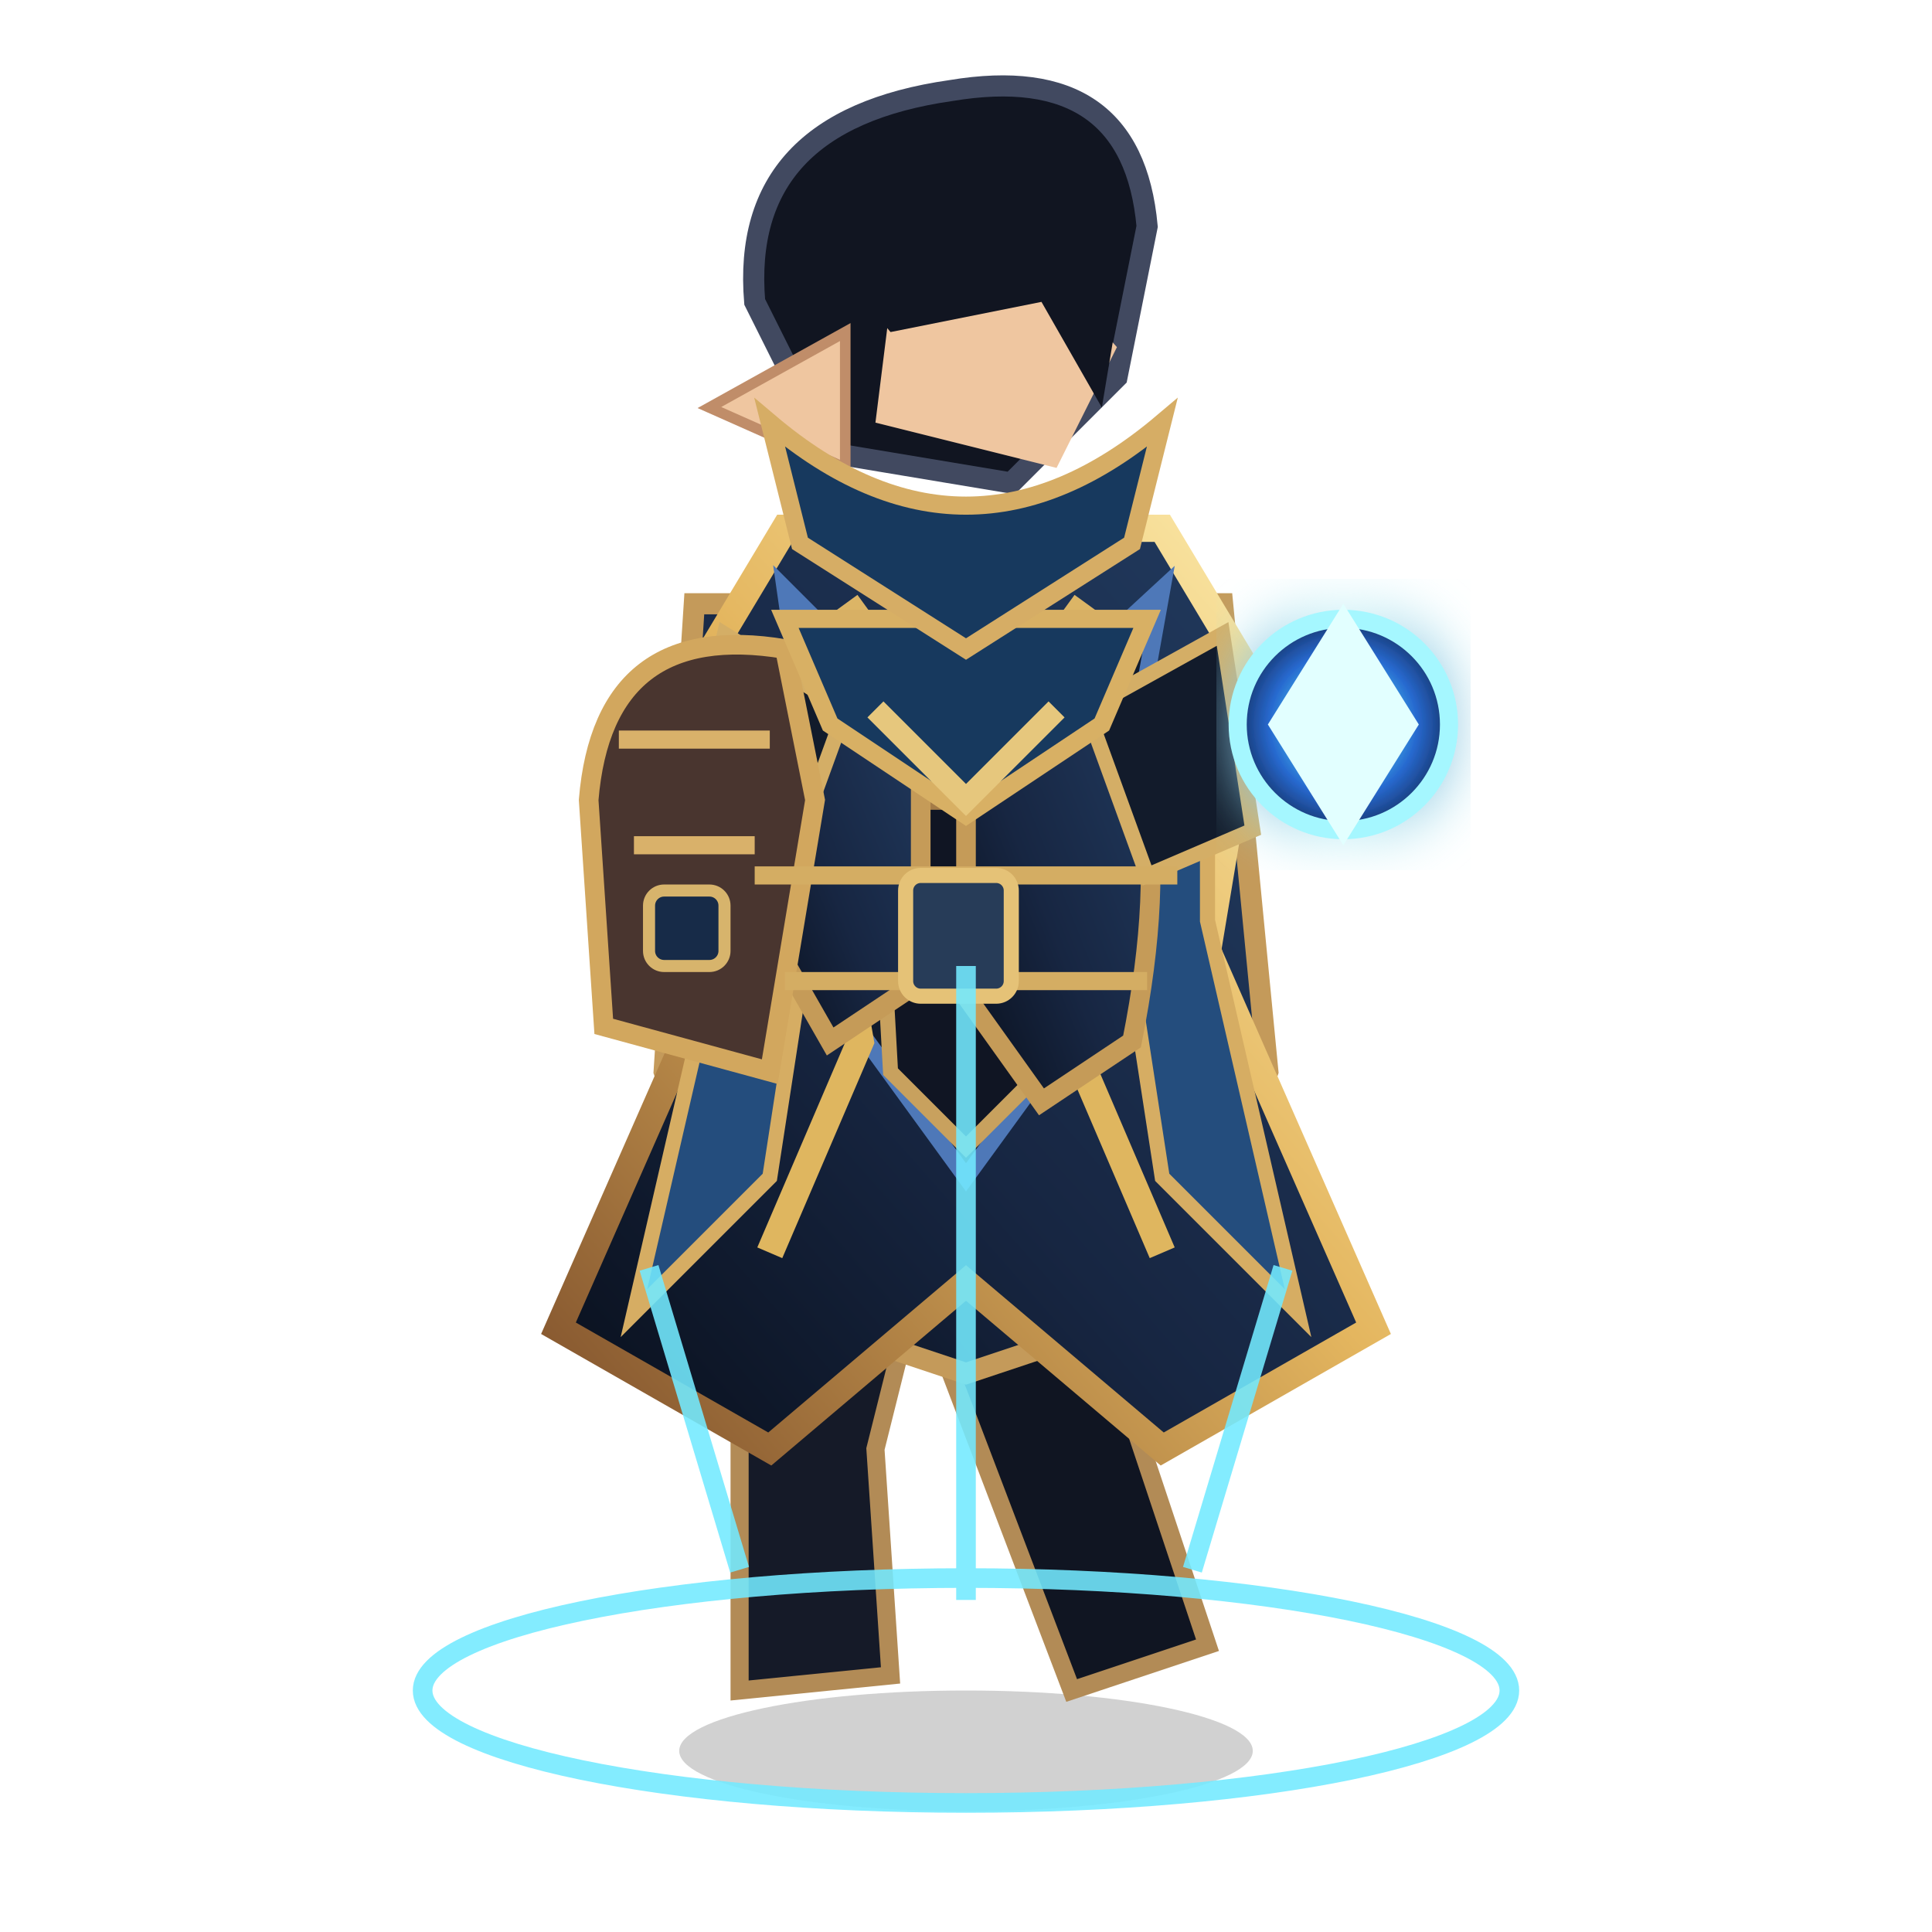
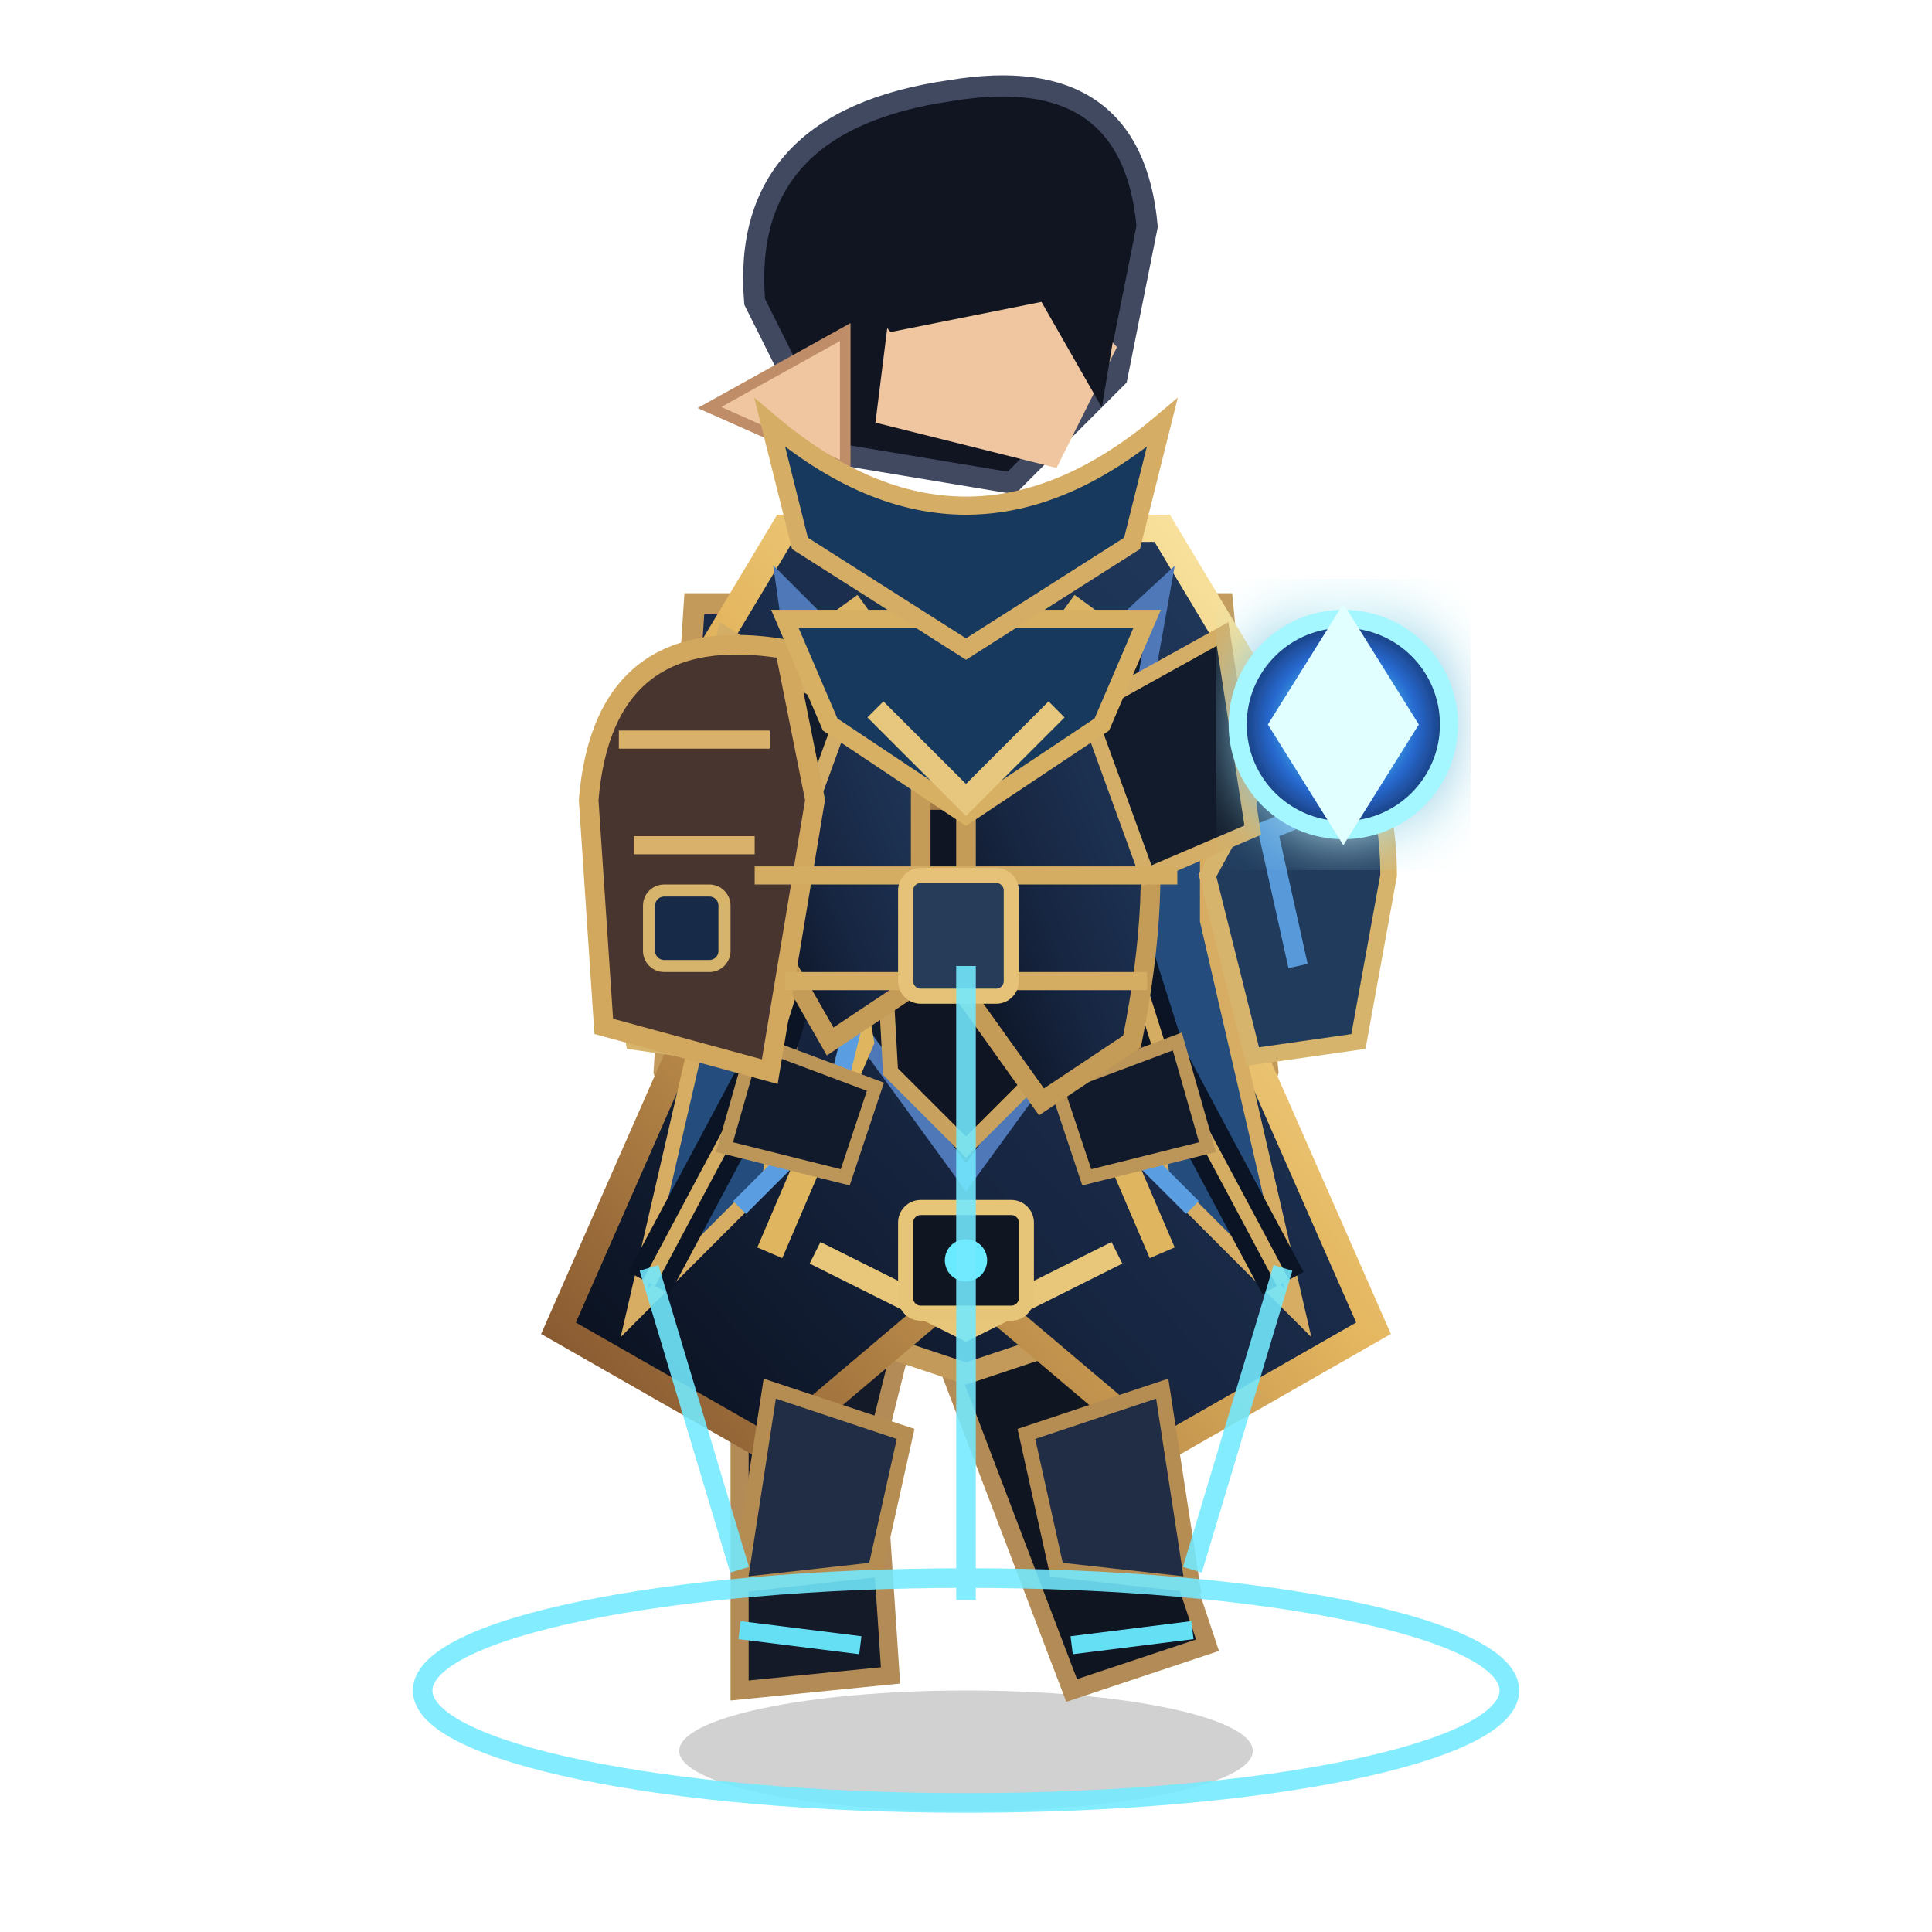
<svg xmlns="http://www.w3.org/2000/svg" width="128" height="128" viewBox="0 0 128 128" role="img" aria-label="Researcher right menuEnter frame 7">
  <defs>
    <linearGradient id="coat" x1="0" y1="0" x2="1" y2="1">
      <stop offset="0" stop-color="#223c61" />
      <stop offset=".58" stop-color="#172642" />
      <stop offset="1" stop-color="#090f1b" />
    </linearGradient>
    <linearGradient id="gold" x1="0" y1="0" x2="1" y2="1">
      <stop stop-color="#fff0b2" />
      <stop offset=".45" stop-color="#e4b65f" />
      <stop offset="1" stop-color="#80512c" />
    </linearGradient>
    <radialGradient id="orb">
      <stop stop-color="#f0ffff" />
      <stop offset=".25" stop-color="#55e9ff" />
      <stop offset=".7" stop-color="#2769cf" />
      <stop offset="1" stop-color="#18366e" />
    </radialGradient>
    <linearGradient id="skin" x1="0" y1="0" x2="1" y2="1">
      <stop stop-color="#ffe0bd" />
      <stop offset="1" stop-color="#efc6a0" />
    </linearGradient>
    <filter id="glow">
      <feGaussianBlur stdDeviation="2.1" result="b" />
      <feMerge>
        <feMergeNode in="b" />
        <feMergeNode in="SourceGraphic" />
      </feMerge>
    </filter>
  </defs>
  <ellipse cx="64" cy="116" rx="19" ry="4" fill="#000" opacity=".18" />
  <g opacity="1">
    <g transform="translate(128 0) scale(-1 1)">
      <g transform="translate(0 0)">
        <path d="M55 74 L53 94 L48 109 L57 112 L65 91 L66 75 Z" fill="#101522" stroke="#b28b56" stroke-width="1.2" />
        <path d="M65 76 L70 96 L69 111 L79 112 L79 94 L74 74 Z" fill="#151a28" stroke="#b28b56" stroke-width="1.2" />
        <path d="M47 40 L82 40 L84 71 L79 86 L64 91 L49 86 L44 71 Z" fill="url(#coat)" stroke="#c49a5a" stroke-width="1.4" />
        <path d="M51 35 L76 35 L82 45 L80 63 L91 88 L77 96 L64 85 L51 96 L37 88 L48 63 L45 45 Z" fill="url(#coat)" stroke="url(#gold)" stroke-width="1.8" />
        <path d="M51 39 L64 51 L76 39 L72 67 L64 78 L56 67 Z" fill="#101b2d" stroke="#4e78b8" stroke-width="1.1" />
        <path d="M48 49 L55 52 L51 78 L42 87 L48 61 Z M78 49 L73 52 L77 78 L86 87 L80 61 Z" fill="#244d7d" stroke="#d6ad63" stroke-width="1" />
        <path d="M56 40 L64 51 L72 40" fill="none" stroke="#dcb566" stroke-width="2" />
        <path d="M58 53 L70 53 L69 71 L64 76 L59 71 Z" fill="#101523" stroke="#c8a15e" stroke-width="1" />
        <path d="M53 46 L57 69 L51 83 M75 46 L71 69 L77 83" fill="none" stroke="#dfb65f" stroke-width="1.8" />
        <path d="M47 53 L81 53" stroke="#a47b47" stroke-width="1.3" />
+         <path d="M47 44 L57 51 L51 70 L43 85 M81 44 L71 51 L77 70 L85 85" fill="none" stroke="#0a1425" stroke-width="3.1" />
+         <path d="M47 44 L57 51 L51 70 L43 85 M81 44 L71 51 L77 70 L85 85" fill="none" stroke="#d4ad63" stroke-width=".9" />
+         <path d="M54 54 L59 58 L55 74 L49 80 M74 54 L69 58 L73 74 L79 80" fill="none" stroke="#5b9de1" stroke-width="1.2" />
+         <path d="M54 83 L64 88 L74 83" fill="none" stroke="#e8c77b" stroke-width="1.6" />
+         <rect x="60" y="80" width="8" height="7" rx="1" fill="#101522" stroke="#e7c578" stroke-width="1" />
+         <circle cx="64" cy="83.5" r="1.4" fill="#69eaff" />
+         <path d="M42 47 Q36 49 36 58 L38 69 L45 70 L48 58 Z" fill="#213b5d" stroke="#d7b46c" stroke-width="1.1" />
+         <path d="M39 53 L44 55 L42 64" fill="none" stroke="#5799d9" stroke-width="1.3" />
+         <path d="M81 47 Q88 49 88 58 L86 69 L79 70 L76 58 Z" fill="#172944" stroke="#d7b46c" stroke-width="1.1" />
+         <path d="M80 54 L85 56 L83 64" fill="none" stroke="#5799d9" stroke-width="1.3" />
+         <path d="M50 69 L58 72 L56 78 L48 76 Z M70 72 L78 69 L80 76 L72 78 Z" fill="#111a2a" stroke="#bc9558" stroke-width=".9" />
+         <path d="M51 92 L60 95 L58 104 L49 105 Z M68 95 L77 92 L79 105 L70 104 Z" fill="#202d44" stroke="#b58d53" stroke-width="1" />
+         <path d="M49 108 L57 109 M71 109 L79 108" stroke="#64dff4" stroke-width="1.2" />
        <path d="M58 42 Q49 49 53 69 L59 73 L64 66 L64 49 Z" fill="url(#coat)" stroke="#c59b58" stroke-width="1.3" />
        <path d="M70 43 Q80 48 77 62 L73 69 L67 65 L67 50 Z" fill="url(#coat)" stroke="#c59b58" stroke-width="1.3" />
        <path d="M47 42 L56 47 L52 58 L45 55 Z M80 42 L72 47 L76 58 L83 55 Z" fill="#121b2b" stroke="#d4ae66" stroke-width="1" />
        <path d="M76 43 Q88 41 89 53 L88 68 L77 71 L74 53 Z" fill="#49352f" stroke="#d2a75e" stroke-width="1.3" />
        <path d="M77 49 L87 49 M78 56 L86 56" stroke="#d9b16a" stroke-width="1.2" />
        <rect x="80" y="59" width="5" height="5" rx="1" fill="#172b48" stroke="#d7b46c" stroke-width=".8" />
        <path d="M52 41 L76 41 L73 48 L64 54 L55 48 Z" fill="#17395e" stroke="#d8b064" stroke-width="1.2" />
        <path d="M58 47 L64 53 L70 47" fill="none" stroke="#e6c77d" stroke-width="1.5" />
        <path d="M50 58 L78 58 M52 65 L76 65" stroke="#d4ad63" stroke-width="1.2" />
        <rect x="61" y="58" width="7" height="8" rx="1" fill="#273c58" stroke="#e5c277" stroke-width="1" />
        <path d="M52 15 Q53 4 65 6 Q79 8 78 20 L73 30 L61 32 L54 25 Z" fill="#111521" stroke="#414960" stroke-width="1.4" />
        <path d="M72 22 L81 27 L72 31 Z" fill="#efc6a0" stroke="#c08d69" stroke-width=".7" />
        <path d="M54 23 Q60 16 69 20 L70 28 L58 31 Z" fill="#efc6a0" />
        <path d="M53 15 Q63 5 74 16 L69 22 L59 20 L55 27 Z" fill="#111521" />
        <path d="M51 28 Q64 39 77 28 L75 36 L64 43 L53 36 Z" fill="#17395e" stroke="#d6ad65" stroke-width="1.2" />
        <g filter="url(#glow)">
          <circle cx="39" cy="48" r="7" fill="url(#orb)" stroke="#a5f7ff" stroke-width="1.2" />
          <path d="M34 48 L39 40 L44 48 L39 56 Z" fill="#e2ffff" />
        </g>
      </g>
    </g>
    <g fill="none" stroke="#72eaff" stroke-width="1.3" opacity="0.88">
      <ellipse cx="64" cy="112" rx="36" ry="7.45" />
      <path d="M64 106 L64 64 M49 104 L43 84 M79 104 L85 84" />
    </g>
  </g>
</svg>
